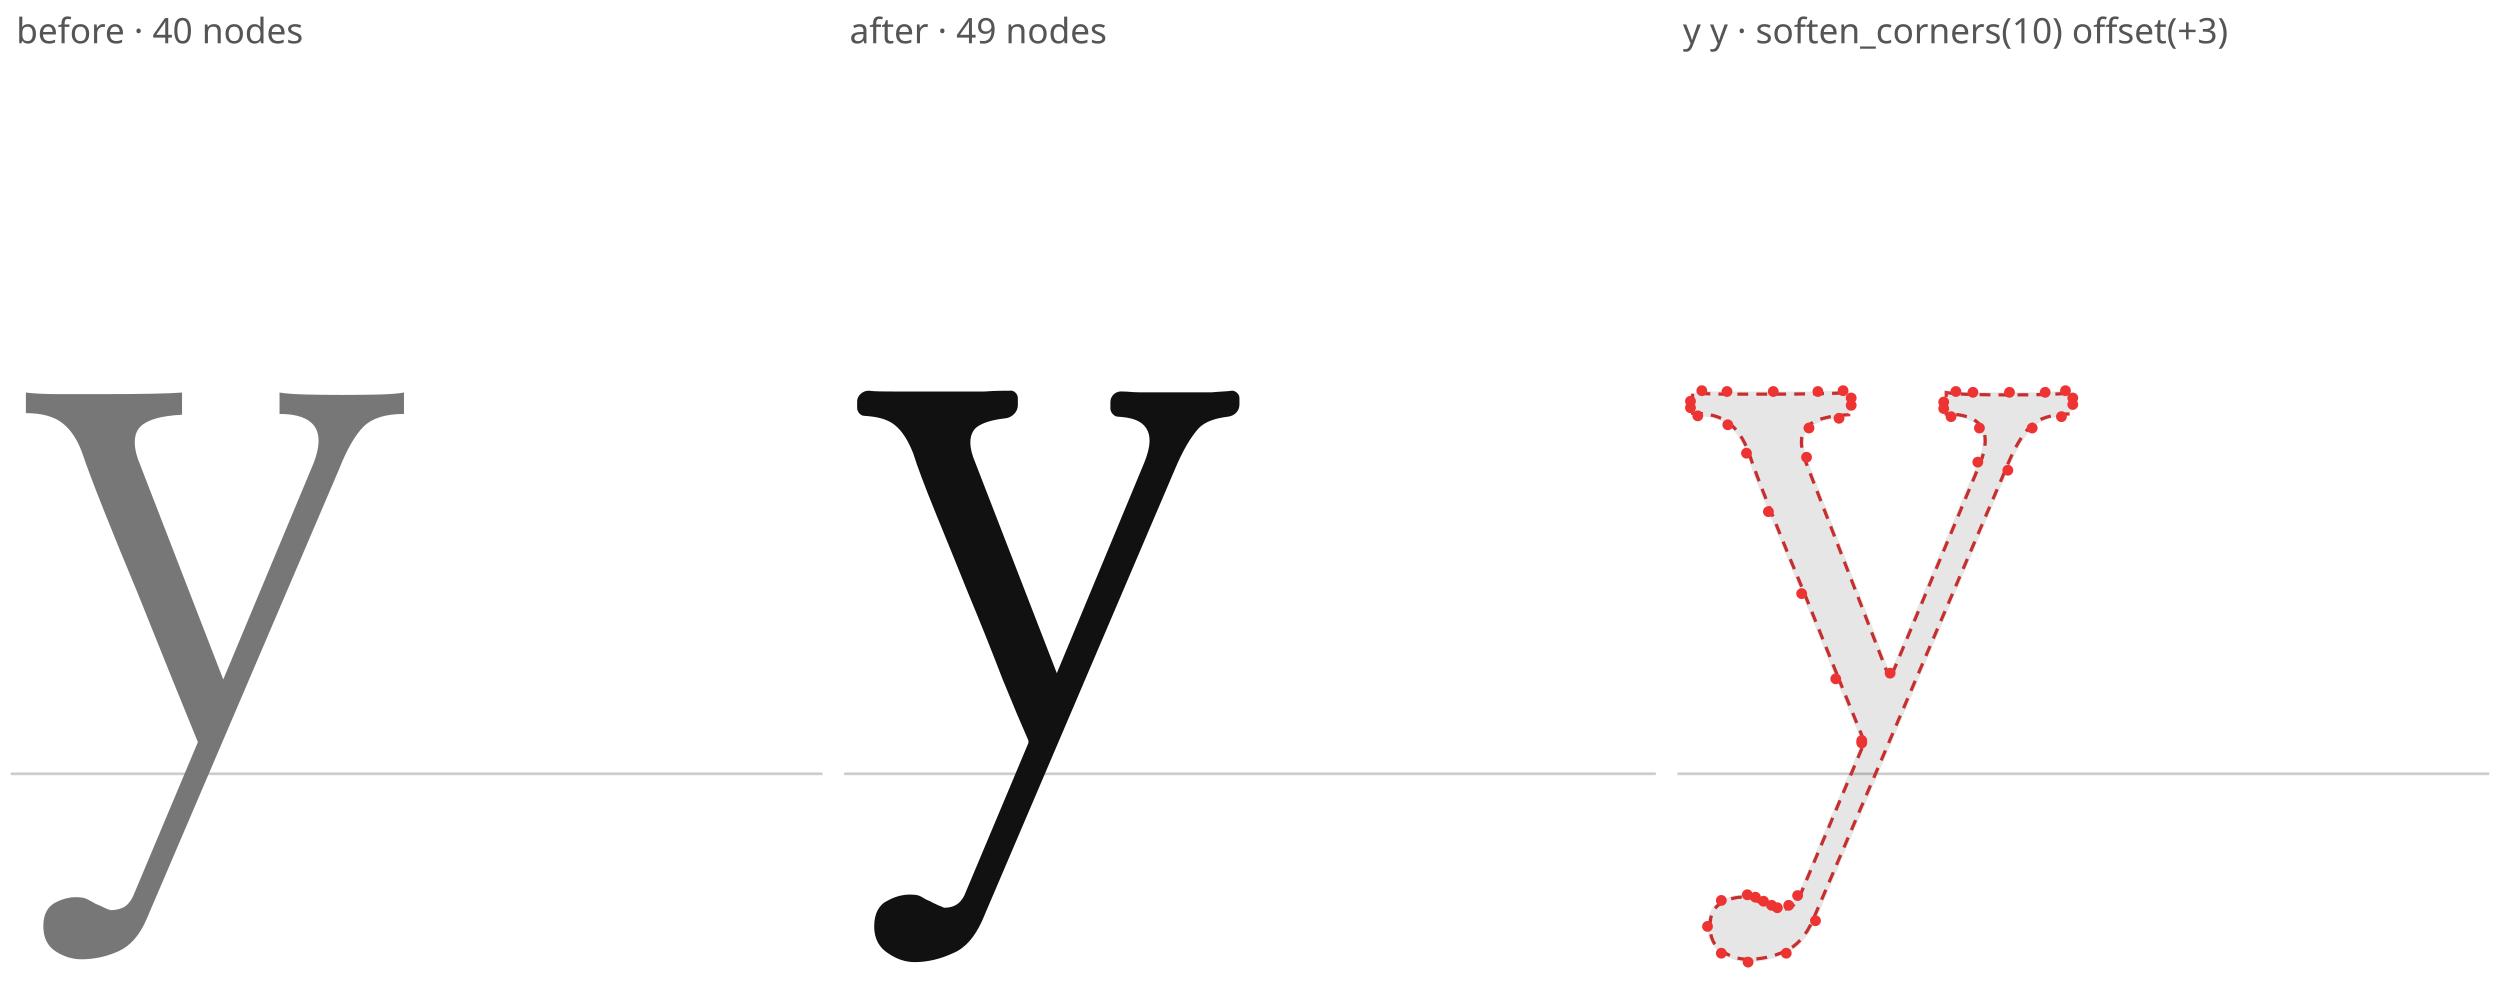
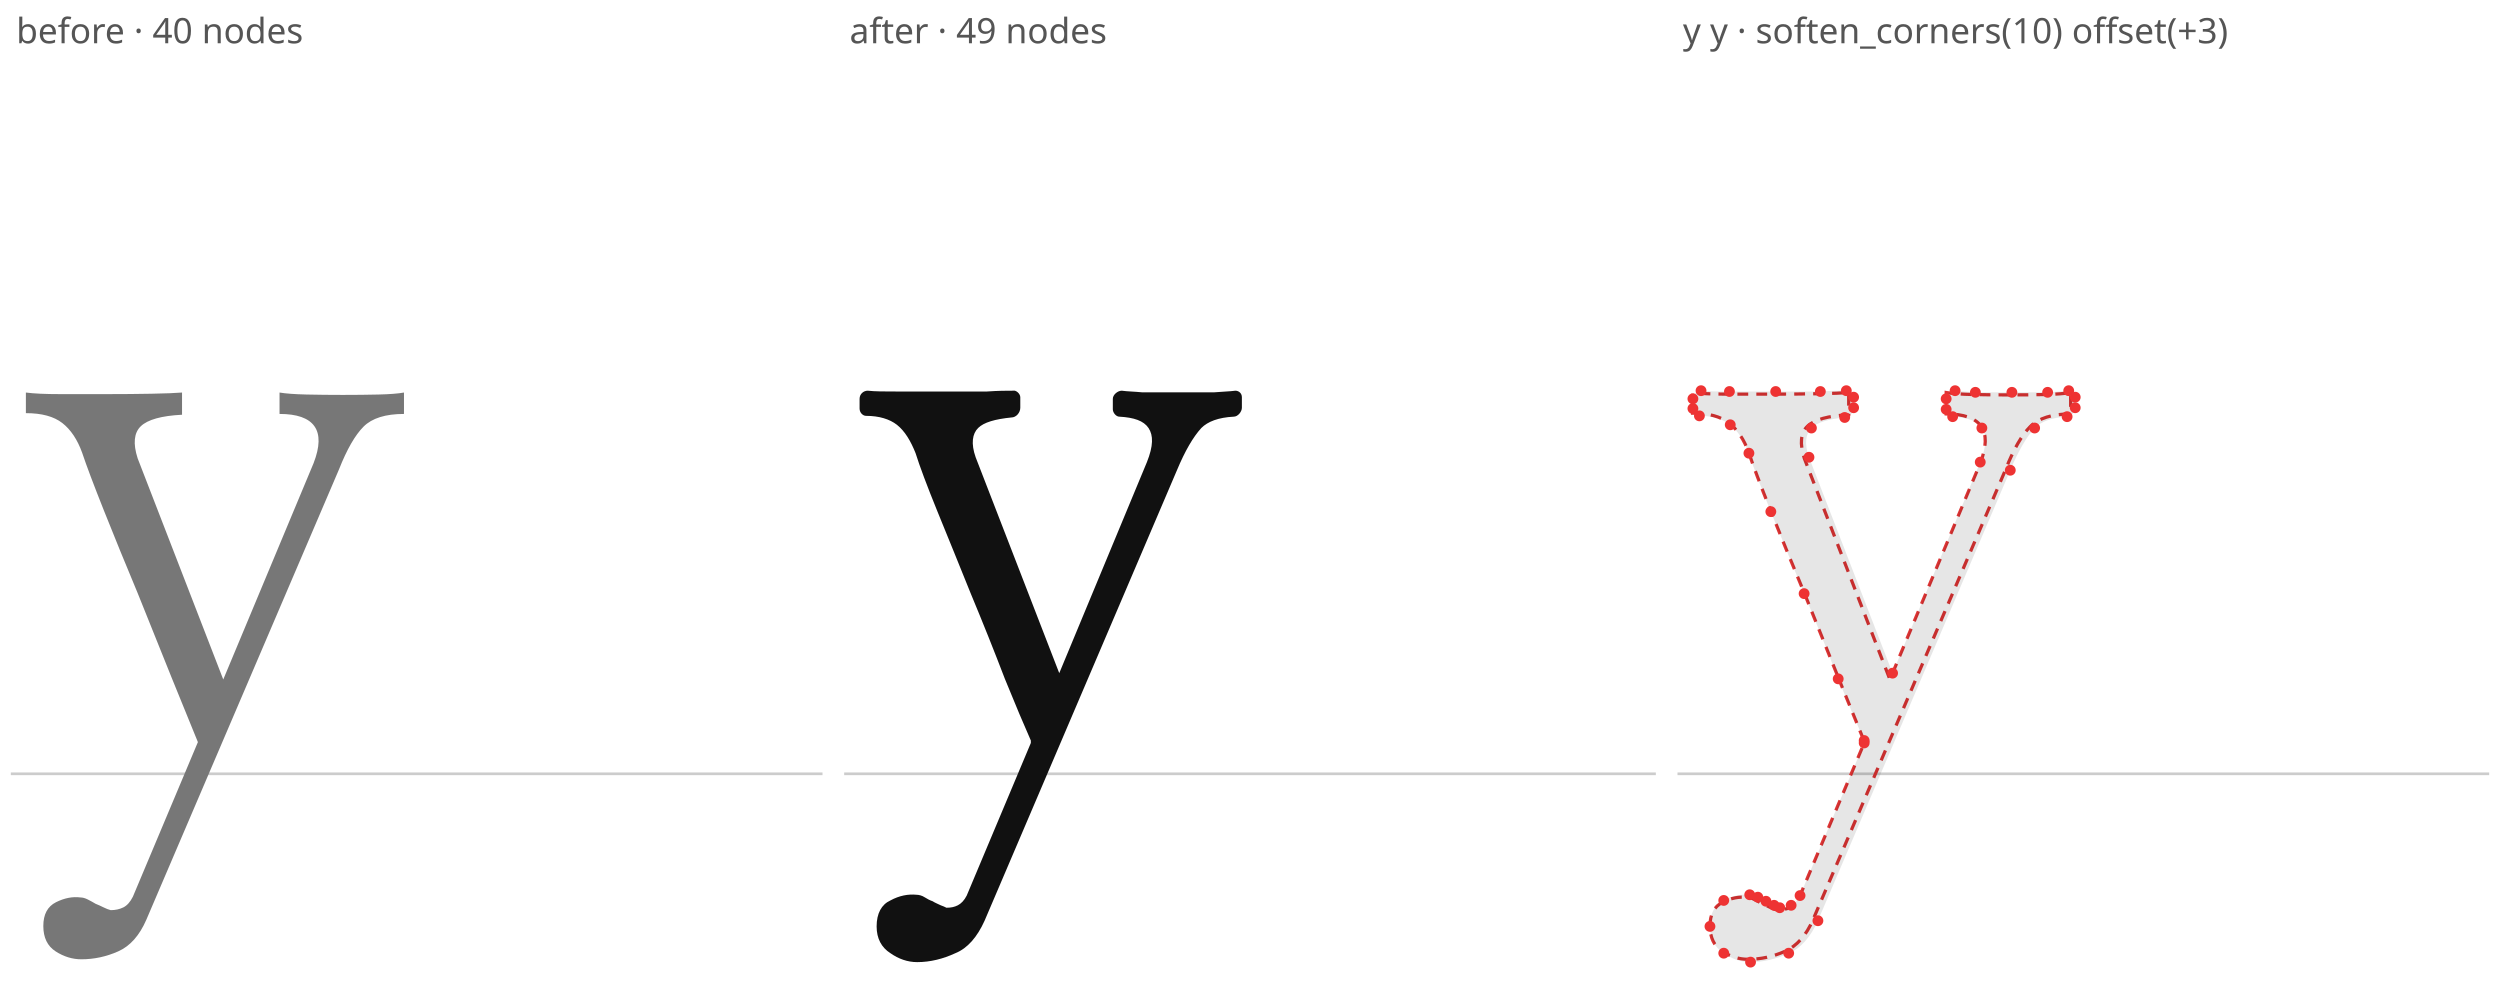
<svg xmlns="http://www.w3.org/2000/svg" width="924" height="366" viewBox="0 0 924 366" style="background:#fff">
  <g transform="translate(4,286.0)">
    <g transform="scale(0.3,-0.3)">
      <line x1="0" y1="0" x2="1000" y2="0" stroke="#ccc" stroke-width="3.333" />
      <path d="M198.242 118.164C211.914 84.31 222.656 57.943 230.469 39.062L150.391 -151.367C147.135 -157.878 143.229 -162.272 138.672 -164.551C134.115 -166.829 128.906 -167.969 123.047 -167.969C120.443 -167.318 117.513 -166.178 114.258 -164.551C111.003 -162.923 107.747 -161.458 104.492 -160.156C101.237 -158.203 97.982 -156.413 94.727 -154.785C91.471 -153.158 88.542 -152.344 85.938 -152.344C76.172 -151.042 66.081 -152.995 55.664 -158.203C45.247 -163.411 40.039 -173.177 40.039 -187.5C40.039 -201.823 45.085 -212.24 55.176 -218.75C65.267 -225.26 75.846 -228.516 86.914 -228.516C102.539 -228.516 117.676 -225.26 132.324 -218.75C146.973 -212.24 158.529 -199.219 166.992 -179.688L404.297 375.0C414.062 399.74 424.154 417.318 434.57 427.734C444.987 438.151 461.589 443.359 484.375 443.359V469.727C477.214 468.424 466.797 467.611 453.125 467.285C439.453 466.96 424.805 466.797 409.18 466.797C393.555 466.797 378.581 466.96 364.258 467.285C349.935 467.611 338.867 468.424 331.055 469.727V443.359C352.539 443.359 366.862 438.314 374.023 428.223C381.185 418.132 380.859 402.995 373.047 382.812L261.719 116.211L156.25 388.672C150.391 406.901 151.693 420.085 160.156 428.223C168.62 436.361 185.547 441.081 210.938 442.383V469.727C203.125 469.076 190.592 468.587 173.34 468.262C156.087 467.936 137.695 467.773 118.164 467.773H61.035C42.48 467.773 28.32 468.424 18.555 469.727V444.336C38.086 444.336 53.06 440.267 63.477 432.129C73.893 423.991 82.031 411.784 87.891 395.508C93.099 379.883 102.051 356.12 114.746 324.219C127.441 292.318 141.276 258.464 156.25 222.656C170.573 186.849 184.57 152.018 198.242 118.164Z" fill="#777" stroke="none" />
    </g>
  </g>
  <text x="6" y="16" font-family="sans-serif" font-size="13" fill="#555">before · 40 nodes</text>
  <g transform="translate(312,286.0)">
    <g transform="scale(0.3,-0.3)">
      <line x1="0" y1="0" x2="1000" y2="0" stroke="#ccc" stroke-width="3.333" />
-       <path d="M227.0 41.0C227.0 39.0 227.0 39.0 227.0 38.0L148.0 -150.0C145.0 -156.0 141.0 -160.0 137.0 -162.0C133.0 -164.0 129.0 -165.0 123.0 -165.0C121.0 -164.0 119.0 -163.0 116.0 -162.0C112.0 -160.0 109.0 -159.0 106.0 -157.0C103.0 -156.0 99.0 -154.0 96.0 -152.0C93.0 -150.0 89.0 -149.0 86.0 -149.0C76.0 -148.0 65.0 -150.0 54.0 -156.0C43.0 -161.0 37.0 -172.0 37.0 -188.0C37.0 -203.0 43.0 -214.0 54.0 -221.0C64.0 -228.0 75.0 -232.0 87.0 -232.0C103.0 -232.0 119.0 -228.0 134.0 -221.0C149.0 -215.0 161.0 -201.0 170.0 -181.0L407.0 374.0C417.0 398.0 427.0 415.0 437.0 426.0C445.0 434.0 457.0 438.0 473.0 440.0C481.0 441.0 487.0 447.0 487.0 455.0V463.0C487.0 468.0 482.0 472.0 478.0 472.0C471.0 471.0 463.0 471.0 453.0 470.0C439.0 470.0 425.0 470.0 409.0 470.0C394.0 470.0 379.0 470.0 364.0 470.0C356.0 470.0 349.0 471.0 343.0 471.0C335.0 472.0 328.0 466.0 328.0 458.0V450.0C328.0 445.0 333.0 440.0 337.0 440.0C355.0 439.0 366.0 435.0 372.0 426.0C378.0 417.0 378.0 404.0 370.0 384.0L262.0 124.0L159.0 390.0C153.0 407.0 155.0 419.0 162.0 426.0C169.0 432.0 181.0 436.0 199.0 438.0C207.0 439.0 214.0 446.0 214.0 454.0V463.0C214.0 468.0 209.0 473.0 204.0 472.0C196.0 472.0 186.0 472.0 173.0 471.0C156.0 471.0 138.0 471.0 118.0 471.0H61.0C49.0 471.0 38.0 471.0 30.0 472.0C23.0 472.0 16.0 466.0 16.0 459.0V451.0C16.0 446.0 20.0 441.0 25.0 441.0C41.0 440.0 53.0 437.0 62.0 430.0C72.0 422.0 79.0 410.0 85.0 395.0C90.0 379.0 99.0 355.0 112.0 323.0C125.0 291.0 139.0 257.0 153.0 222.0C168.0 186.0 182.0 151.0 195.0 117.0C208.0 85.0 219.0 59.0 227.0 41.0Z" fill="#111" stroke="none" />
+       <path d="M230.0 41.0C230.0 39.0 230.0 39.0 230.0 38.0L151.0 -150.0C148.0 -156.0 144.0 -160.0 140.0 -162.0C136.0 -164.0 132.0 -165.0 126.0 -165.0C124.0 -164.0 122.0 -163.0 119.0 -162.0C115.0 -160.0 112.0 -159.0 109.0 -157.0C106.0 -156.0 102.0 -154.0 99.0 -152.0C96.0 -150.0 92.0 -149.0 89.0 -149.0C79.0 -148.0 68.0 -150.0 57.0 -156.0C46.0 -161.0 40.0 -172.0 40.0 -188.0C40.0 -203.0 46.0 -214.0 57.0 -221.0C67.0 -228.0 78.0 -232.0 90.0 -232.0C106.0 -232.0 122.0 -228.0 137.0 -221.0C152.0 -215.0 164.0 -201.0 173.0 -181.0L410.0 374.0C420.0 398.0 430.0 415.0 440.0 426.0C448.0 434.0 461.0 439.0 480.0 440.0C485.0 440.0 490.0 446.0 490.0 451.0V464.0C490.0 469.0 486.0 472.0 482.0 472.0C475.0 471.0 467.0 471.0 456.0 470.0C442.0 470.0 428.0 470.0 412.0 470.0C397.0 470.0 382.0 470.0 367.0 470.0C357.0 471.0 349.0 471.0 342.0 472.0C337.0 472.0 331.0 467.0 331.0 462.0V449.0C331.0 445.0 335.0 440.0 339.0 440.0C357.0 439.0 369.0 435.0 375.0 426.0C381.0 417.0 381.0 404.0 373.0 384.0L265.0 124.0L162.0 390.0C156.0 407.0 158.0 419.0 165.0 426.0C172.0 433.0 186.0 437.0 206.0 439.0C212.0 439.0 217.0 445.0 217.0 451.0V464.0C217.0 468.0 212.0 473.0 208.0 472.0C200.0 472.0 190.0 472.0 176.0 471.0C159.0 471.0 141.0 471.0 121.0 471.0H64.0C50.0 471.0 38.0 471.0 29.0 472.0C24.0 472.0 19.0 468.0 19.0 462.0V450.0C19.0 445.0 23.0 441.0 27.0 441.0C43.0 441.0 56.0 437.0 65.0 430.0C75.0 422.0 82.0 410.0 88.0 395.0C93.0 379.0 102.0 355.0 115.0 323.0C128.0 291.0 142.0 257.0 156.0 222.0C171.0 186.0 185.0 151.0 198.0 117.0C211.0 85.0 222.0 59.0 230.0 41.0Z" fill="#111" stroke="none" />
    </g>
  </g>
  <text x="314" y="16" font-family="sans-serif" font-size="13" fill="#555">after · 49 nodes</text>
  <g transform="translate(620,286.0)">
    <g transform="scale(0.3,-0.3)">
      <line x1="0" y1="0" x2="1000" y2="0" stroke="#ccc" stroke-width="3.333" />
      <path d="M198.242 118.164C211.914 84.31 222.656 57.943 230.469 39.062L150.391 -151.367C147.135 -157.878 143.229 -162.272 138.672 -164.551C134.115 -166.829 128.906 -167.969 123.047 -167.969C120.443 -167.318 117.513 -166.178 114.258 -164.551C111.003 -162.923 107.747 -161.458 104.492 -160.156C101.237 -158.203 97.982 -156.413 94.727 -154.785C91.471 -153.158 88.542 -152.344 85.938 -152.344C76.172 -151.042 66.081 -152.995 55.664 -158.203C45.247 -163.411 40.039 -173.177 40.039 -187.5C40.039 -201.823 45.085 -212.24 55.176 -218.75C65.267 -225.26 75.846 -228.516 86.914 -228.516C102.539 -228.516 117.676 -225.26 132.324 -218.75C146.973 -212.24 158.529 -199.219 166.992 -179.688L404.297 375.0C414.062 399.74 424.154 417.318 434.57 427.734C444.987 438.151 461.589 443.359 484.375 443.359V469.727C477.214 468.424 466.797 467.611 453.125 467.285C439.453 466.96 424.805 466.797 409.18 466.797C393.555 466.797 378.581 466.96 364.258 467.285C349.935 467.611 338.867 468.424 331.055 469.727V443.359C352.539 443.359 366.862 438.314 374.023 428.223C381.185 418.132 380.859 402.995 373.047 382.812L261.719 116.211L156.25 388.672C150.391 406.901 151.693 420.085 160.156 428.223C168.62 436.361 185.547 441.081 210.938 442.383V469.727C203.125 469.076 190.592 468.587 173.34 468.262C156.087 467.936 137.695 467.773 118.164 467.773H61.035C42.48 467.773 28.32 468.424 18.555 469.727V444.336C38.086 444.336 53.06 440.267 63.477 432.129C73.893 423.991 82.031 411.784 87.891 395.508C93.099 379.883 102.051 356.12 114.746 324.219C127.441 292.318 141.276 258.464 156.25 222.656C170.573 186.849 184.57 152.018 198.242 118.164Z" fill="none" stroke="#d33" stroke-width="4.0" stroke-dasharray="13.333,10.0" />
-       <path d="M227.0 41.0C227.0 39.0 227.0 39.0 227.0 38.0L148.0 -150.0C145.0 -156.0 141.0 -160.0 137.0 -162.0C133.0 -164.0 129.0 -165.0 123.0 -165.0C121.0 -164.0 119.0 -163.0 116.0 -162.0C112.0 -160.0 109.0 -159.0 106.0 -157.0C103.0 -156.0 99.0 -154.0 96.0 -152.0C93.0 -150.0 89.0 -149.0 86.0 -149.0C76.0 -148.0 65.0 -150.0 54.0 -156.0C43.0 -161.0 37.0 -172.0 37.0 -188.0C37.0 -203.0 43.0 -214.0 54.0 -221.0C64.0 -228.0 75.0 -232.0 87.0 -232.0C103.0 -232.0 119.0 -228.0 134.0 -221.0C149.0 -215.0 161.0 -201.0 170.0 -181.0L407.0 374.0C417.0 398.0 427.0 415.0 437.0 426.0C445.0 434.0 457.0 438.0 473.0 440.0C481.0 441.0 487.0 447.0 487.0 455.0V463.0C487.0 468.0 482.0 472.0 478.0 472.0C471.0 471.0 463.0 471.0 453.0 470.0C439.0 470.0 425.0 470.0 409.0 470.0C394.0 470.0 379.0 470.0 364.0 470.0C356.0 470.0 349.0 471.0 343.0 471.0C335.0 472.0 328.0 466.0 328.0 458.0V450.0C328.0 445.0 333.0 440.0 337.0 440.0C355.0 439.0 366.0 435.0 372.0 426.0C378.0 417.0 378.0 404.0 370.0 384.0L262.0 124.0L159.0 390.0C153.0 407.0 155.0 419.0 162.0 426.0C169.0 432.0 181.0 436.0 199.0 438.0C207.0 439.0 214.0 446.0 214.0 454.0V463.0C214.0 468.0 209.0 473.0 204.0 472.0C196.0 472.0 186.0 472.0 173.0 471.0C156.0 471.0 138.0 471.0 118.0 471.0H61.0C49.0 471.0 38.0 471.0 30.0 472.0C23.0 472.0 16.0 466.0 16.0 459.0V451.0C16.0 446.0 20.0 441.0 25.0 441.0C41.0 440.0 53.0 437.0 62.0 430.0C72.0 422.0 79.0 410.0 85.0 395.0C90.0 379.0 99.0 355.0 112.0 323.0C125.0 291.0 139.0 257.0 153.0 222.0C168.0 186.0 182.0 151.0 195.0 117.0C208.0 85.0 219.0 59.0 227.0 41.0Z" fill="rgba(0,0,0,0.10)" stroke="none" />
-       <circle cx="227.0" cy="41.0" r="6.667" fill="#e33" />
-       <circle cx="227.0" cy="38.0" r="6.667" fill="#e33" />
-       <circle cx="148.0" cy="-150.0" r="6.667" fill="#e33" />
-       <circle cx="137.0" cy="-162.0" r="6.667" fill="#e33" />
-       <circle cx="123.0" cy="-165.0" r="6.667" fill="#e33" />
-       <circle cx="116.0" cy="-162.0" r="6.667" fill="#e33" />
-       <circle cx="106.0" cy="-157.0" r="6.667" fill="#e33" />
-       <circle cx="96.0" cy="-152.0" r="6.667" fill="#e33" />
-       <circle cx="86.0" cy="-149.0" r="6.667" fill="#e33" />
-       <circle cx="54.0" cy="-156.0" r="6.667" fill="#e33" />
-       <circle cx="37.0" cy="-188.0" r="6.667" fill="#e33" />
-       <circle cx="54.0" cy="-221.0" r="6.667" fill="#e33" />
-       <circle cx="87.0" cy="-232.0" r="6.667" fill="#e33" />
-       <circle cx="134.0" cy="-221.0" r="6.667" fill="#e33" />
-       <circle cx="170.0" cy="-181.0" r="6.667" fill="#e33" />
-       <circle cx="407.0" cy="374.0" r="6.667" fill="#e33" />
-       <circle cx="437.0" cy="426.0" r="6.667" fill="#e33" />
-       <circle cx="473.0" cy="440.0" r="6.667" fill="#e33" />
-       <circle cx="487.0" cy="455.0" r="6.667" fill="#e33" />
-       <circle cx="487.0" cy="463.0" r="6.667" fill="#e33" />
-       <circle cx="478.0" cy="472.0" r="6.667" fill="#e33" />
-       <circle cx="453.0" cy="470.0" r="6.667" fill="#e33" />
-       <circle cx="409.0" cy="470.0" r="6.667" fill="#e33" />
-       <circle cx="364.0" cy="470.0" r="6.667" fill="#e33" />
-       <circle cx="343.0" cy="471.0" r="6.667" fill="#e33" />
-       <circle cx="328.0" cy="458.0" r="6.667" fill="#e33" />
-       <circle cx="328.0" cy="450.0" r="6.667" fill="#e33" />
-       <circle cx="337.0" cy="440.0" r="6.667" fill="#e33" />
-       <circle cx="372.0" cy="426.0" r="6.667" fill="#e33" />
-       <circle cx="370.0" cy="384.0" r="6.667" fill="#e33" />
-       <circle cx="262.0" cy="124.0" r="6.667" fill="#e33" />
-       <circle cx="159.0" cy="390.0" r="6.667" fill="#e33" />
-       <circle cx="162.0" cy="426.0" r="6.667" fill="#e33" />
-       <circle cx="199.0" cy="438.0" r="6.667" fill="#e33" />
-       <circle cx="214.0" cy="454.0" r="6.667" fill="#e33" />
-       <circle cx="214.0" cy="463.0" r="6.667" fill="#e33" />
-       <circle cx="204.0" cy="472.0" r="6.667" fill="#e33" />
-       <circle cx="173.0" cy="471.0" r="6.667" fill="#e33" />
-       <circle cx="118.0" cy="471.0" r="6.667" fill="#e33" />
-       <circle cx="61.0" cy="471.0" r="6.667" fill="#e33" />
-       <circle cx="30.0" cy="472.0" r="6.667" fill="#e33" />
-       <circle cx="16.0" cy="459.0" r="6.667" fill="#e33" />
-       <circle cx="16.0" cy="451.0" r="6.667" fill="#e33" />
-       <circle cx="25.0" cy="441.0" r="6.667" fill="#e33" />
-       <circle cx="62.0" cy="430.0" r="6.667" fill="#e33" />
-       <circle cx="85.0" cy="395.0" r="6.667" fill="#e33" />
-       <circle cx="112.0" cy="323.0" r="6.667" fill="#e33" />
-       <circle cx="153.0" cy="222.0" r="6.667" fill="#e33" />
-       <circle cx="195.0" cy="117.0" r="6.667" fill="#e33" />
+       <path d="M230.0 41.0C230.0 39.0 230.0 39.0 230.0 38.0L151.0 -150.0C148.0 -156.0 144.0 -160.0 140.0 -162.0C136.0 -164.0 132.0 -165.0 126.0 -165.0C124.0 -164.0 122.0 -163.0 119.0 -162.0C115.0 -160.0 112.0 -159.0 109.0 -157.0C106.0 -156.0 102.0 -154.0 99.0 -152.0C96.0 -150.0 92.0 -149.0 89.0 -149.0C79.0 -148.0 68.0 -150.0 57.0 -156.0C46.0 -161.0 40.0 -172.0 40.0 -188.0C40.0 -203.0 46.0 -214.0 57.0 -221.0C67.0 -228.0 78.0 -232.0 90.0 -232.0C106.0 -232.0 122.0 -228.0 137.0 -221.0C152.0 -215.0 164.0 -201.0 173.0 -181.0L410.0 374.0C420.0 398.0 430.0 415.0 440.0 426.0C448.0 434.0 461.0 439.0 480.0 440.0C485.0 440.0 490.0 446.0 490.0 451.0V464.0C490.0 469.0 486.0 472.0 482.0 472.0C475.0 471.0 467.0 471.0 456.0 470.0C442.0 470.0 428.0 470.0 412.0 470.0C397.0 470.0 382.0 470.0 367.0 470.0C357.0 471.0 349.0 471.0 342.0 472.0C337.0 472.0 331.0 467.0 331.0 462.0V449.0C331.0 445.0 335.0 440.0 339.0 440.0C357.0 439.0 369.0 435.0 375.0 426.0C381.0 417.0 381.0 404.0 373.0 384.0L265.0 124.0L162.0 390.0C156.0 407.0 158.0 419.0 165.0 426.0C172.0 433.0 186.0 437.0 206.0 439.0C212.0 439.0 217.0 445.0 217.0 451.0V464.0C217.0 468.0 212.0 473.0 208.0 472.0C200.0 472.0 190.0 472.0 176.0 471.0C159.0 471.0 141.0 471.0 121.0 471.0H64.0C50.0 471.0 38.0 471.0 29.0 472.0C24.0 472.0 19.0 468.0 19.0 462.0V450.0C19.0 445.0 23.0 441.0 27.0 441.0C43.0 441.0 56.0 437.0 65.0 430.0C75.0 422.0 82.0 410.0 88.0 395.0C93.0 379.0 102.0 355.0 115.0 323.0C128.0 291.0 142.0 257.0 156.0 222.0C171.0 186.0 185.0 151.0 198.0 117.0C211.0 85.0 222.0 59.0 230.0 41.0Z" fill="rgba(0,0,0,0.10)" stroke="none" />
+       <circle cx="230.0" cy="41.0" r="6.667" fill="#e33" />
+       <circle cx="230.0" cy="38.0" r="6.667" fill="#e33" />
+       <circle cx="151.0" cy="-150.0" r="6.667" fill="#e33" />
+       <circle cx="140.0" cy="-162.0" r="6.667" fill="#e33" />
+       <circle cx="126.0" cy="-165.0" r="6.667" fill="#e33" />
+       <circle cx="119.0" cy="-162.0" r="6.667" fill="#e33" />
+       <circle cx="109.0" cy="-157.0" r="6.667" fill="#e33" />
+       <circle cx="99.0" cy="-152.0" r="6.667" fill="#e33" />
+       <circle cx="89.0" cy="-149.0" r="6.667" fill="#e33" />
+       <circle cx="57.0" cy="-156.0" r="6.667" fill="#e33" />
+       <circle cx="40.0" cy="-188.0" r="6.667" fill="#e33" />
+       <circle cx="57.0" cy="-221.0" r="6.667" fill="#e33" />
+       <circle cx="90.0" cy="-232.0" r="6.667" fill="#e33" />
+       <circle cx="137.0" cy="-221.0" r="6.667" fill="#e33" />
+       <circle cx="173.0" cy="-181.0" r="6.667" fill="#e33" />
+       <circle cx="410.0" cy="374.0" r="6.667" fill="#e33" />
+       <circle cx="440.0" cy="426.0" r="6.667" fill="#e33" />
+       <circle cx="480.0" cy="440.0" r="6.667" fill="#e33" />
+       <circle cx="490.0" cy="451.0" r="6.667" fill="#e33" />
+       <circle cx="490.0" cy="464.0" r="6.667" fill="#e33" />
+       <circle cx="482.0" cy="472.0" r="6.667" fill="#e33" />
+       <circle cx="456.0" cy="470.0" r="6.667" fill="#e33" />
+       <circle cx="412.0" cy="470.0" r="6.667" fill="#e33" />
+       <circle cx="367.0" cy="470.0" r="6.667" fill="#e33" />
+       <circle cx="342.0" cy="472.0" r="6.667" fill="#e33" />
+       <circle cx="331.0" cy="462.0" r="6.667" fill="#e33" />
+       <circle cx="331.0" cy="449.0" r="6.667" fill="#e33" />
+       <circle cx="339.0" cy="440.0" r="6.667" fill="#e33" />
+       <circle cx="375.0" cy="426.0" r="6.667" fill="#e33" />
+       <circle cx="373.0" cy="384.0" r="6.667" fill="#e33" />
+       <circle cx="265.0" cy="124.0" r="6.667" fill="#e33" />
+       <circle cx="162.0" cy="390.0" r="6.667" fill="#e33" />
+       <circle cx="165.0" cy="426.0" r="6.667" fill="#e33" />
+       <circle cx="206.0" cy="439.0" r="6.667" fill="#e33" />
+       <circle cx="217.0" cy="451.0" r="6.667" fill="#e33" />
+       <circle cx="217.0" cy="464.0" r="6.667" fill="#e33" />
+       <circle cx="208.0" cy="472.0" r="6.667" fill="#e33" />
+       <circle cx="176.0" cy="471.0" r="6.667" fill="#e33" />
+       <circle cx="121.0" cy="471.0" r="6.667" fill="#e33" />
+       <circle cx="64.0" cy="471.0" r="6.667" fill="#e33" />
+       <circle cx="29.0" cy="472.0" r="6.667" fill="#e33" />
+       <circle cx="19.0" cy="462.0" r="6.667" fill="#e33" />
+       <circle cx="19.0" cy="450.0" r="6.667" fill="#e33" />
+       <circle cx="27.0" cy="441.0" r="6.667" fill="#e33" />
+       <circle cx="65.0" cy="430.0" r="6.667" fill="#e33" />
+       <circle cx="88.0" cy="395.0" r="6.667" fill="#e33" />
+       <circle cx="115.0" cy="323.0" r="6.667" fill="#e33" />
+       <circle cx="156.0" cy="222.0" r="6.667" fill="#e33" />
+       <circle cx="198.0" cy="117.0" r="6.667" fill="#e33" />
    </g>
  </g>
  <text x="622" y="16" font-family="sans-serif" font-size="13" fill="#555">y y · soften_corners(10) offset(+3)</text>
</svg>
